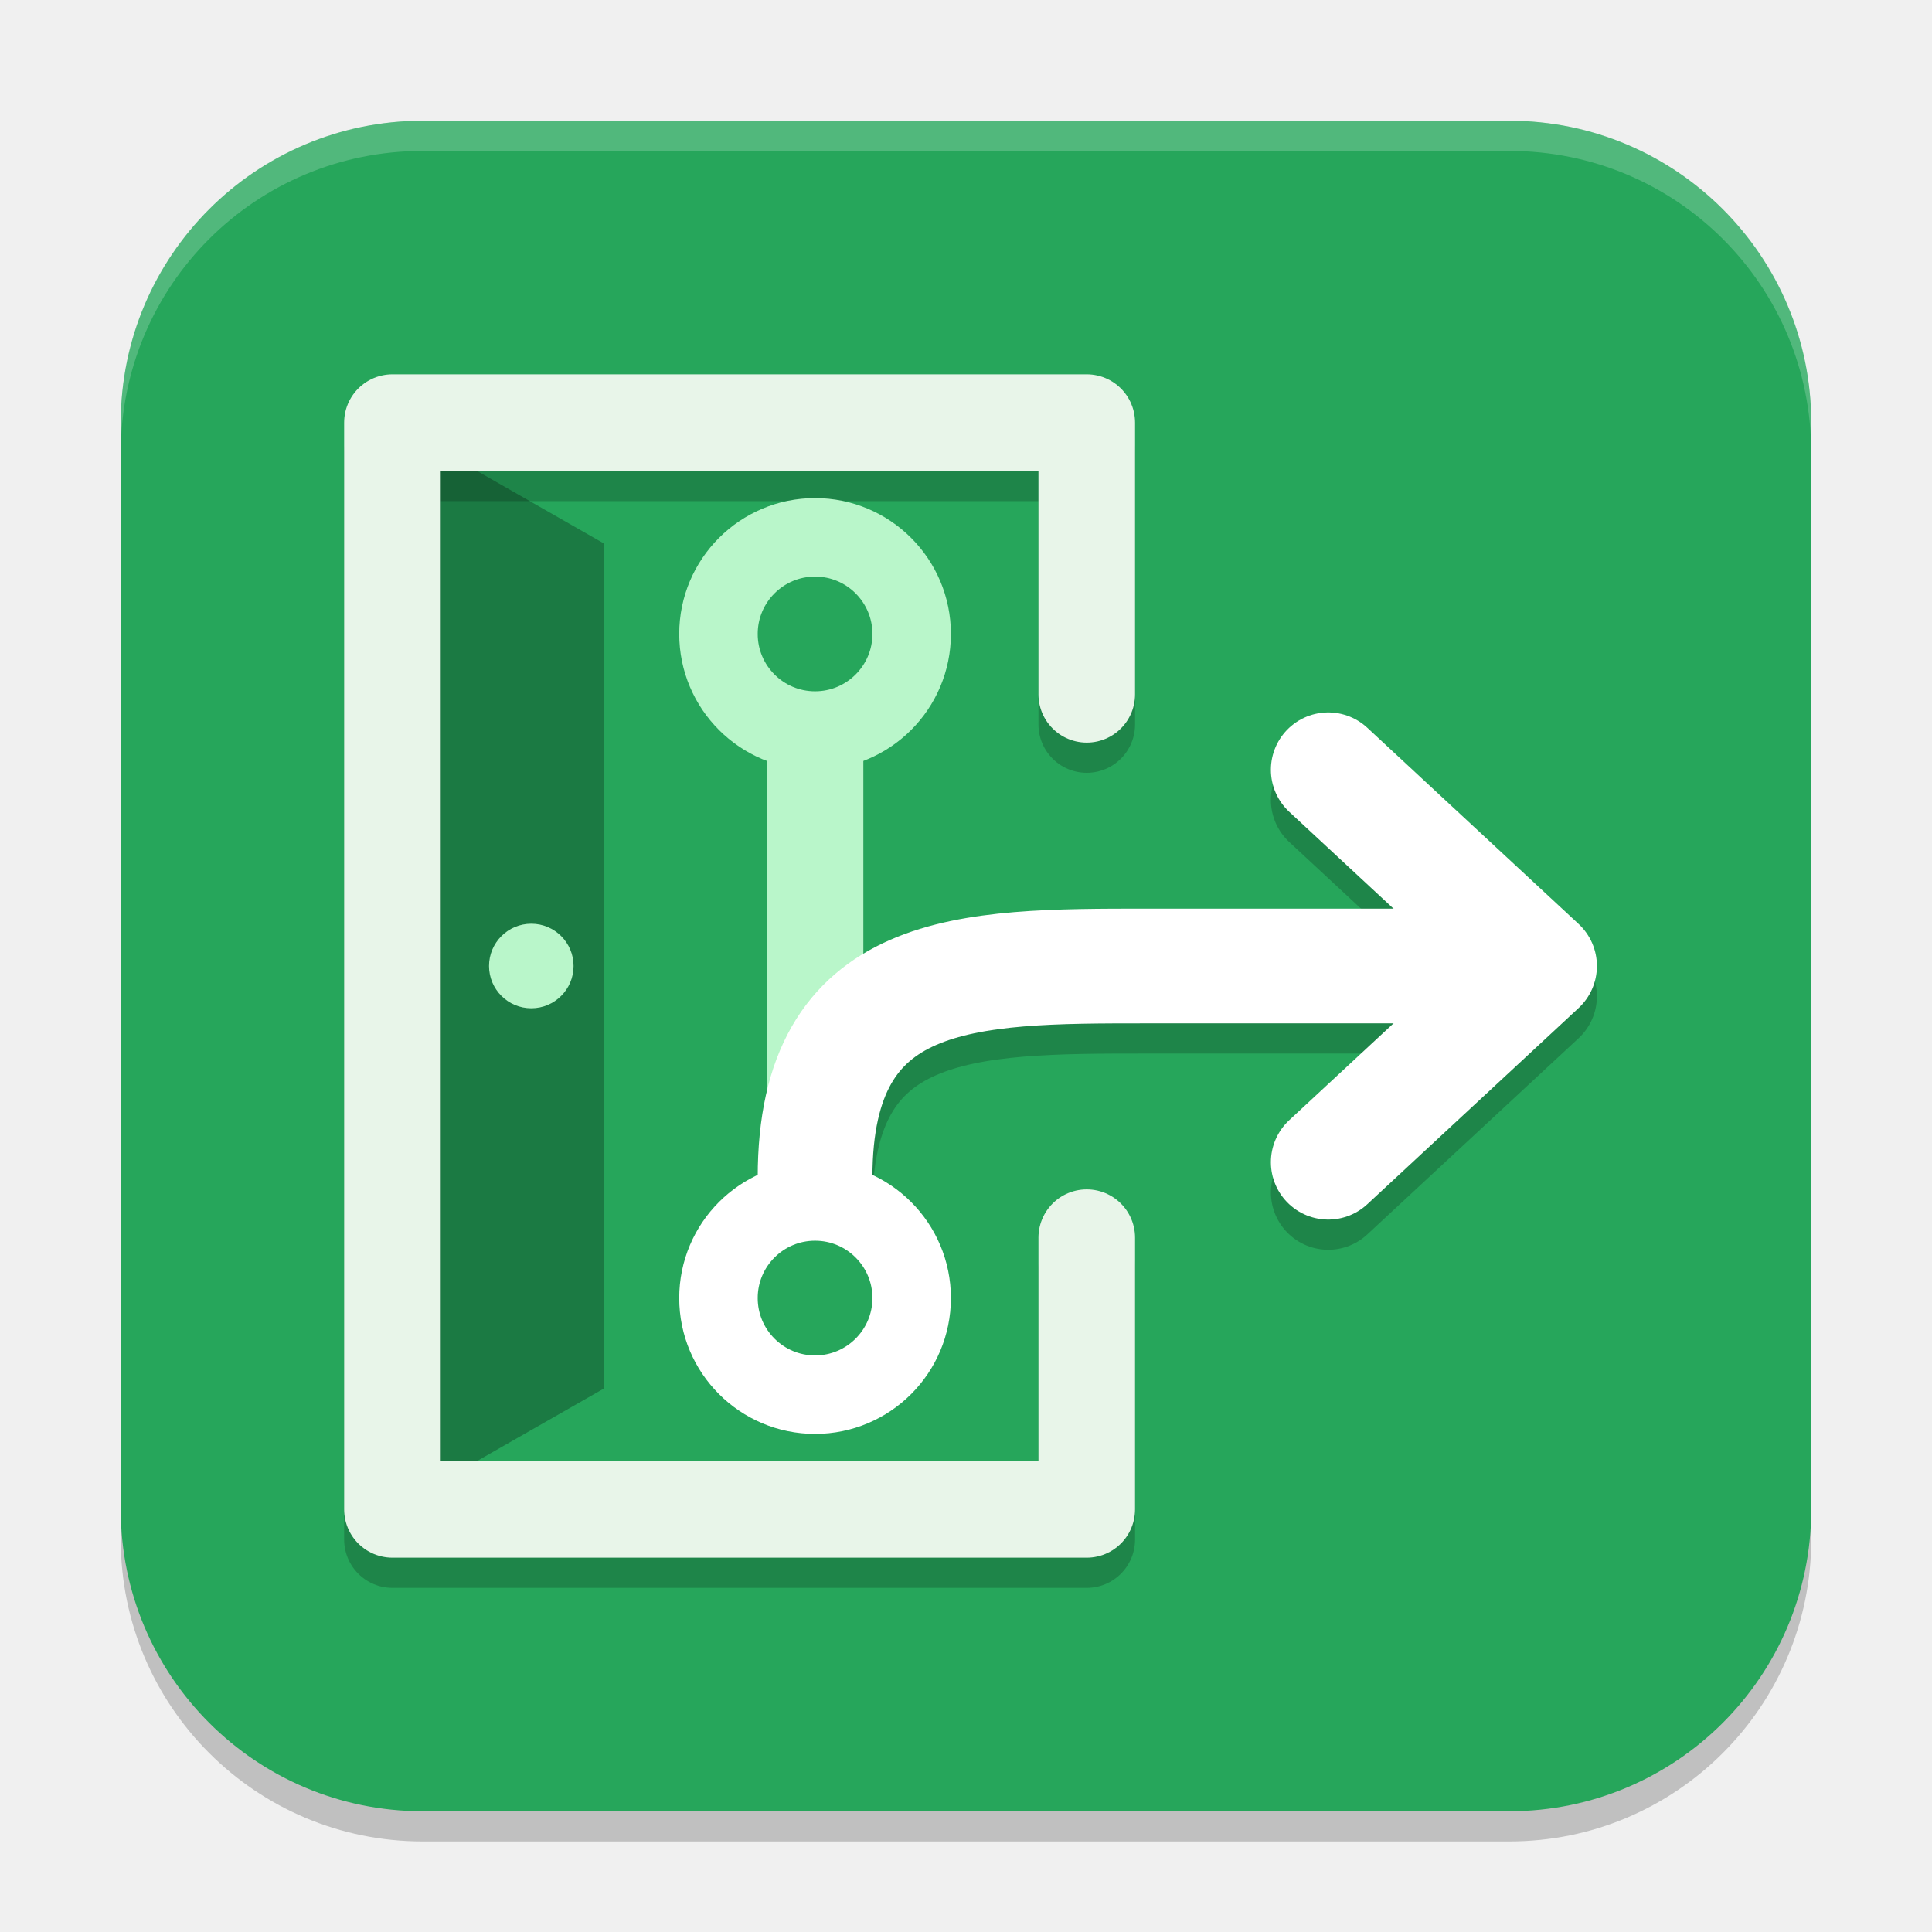
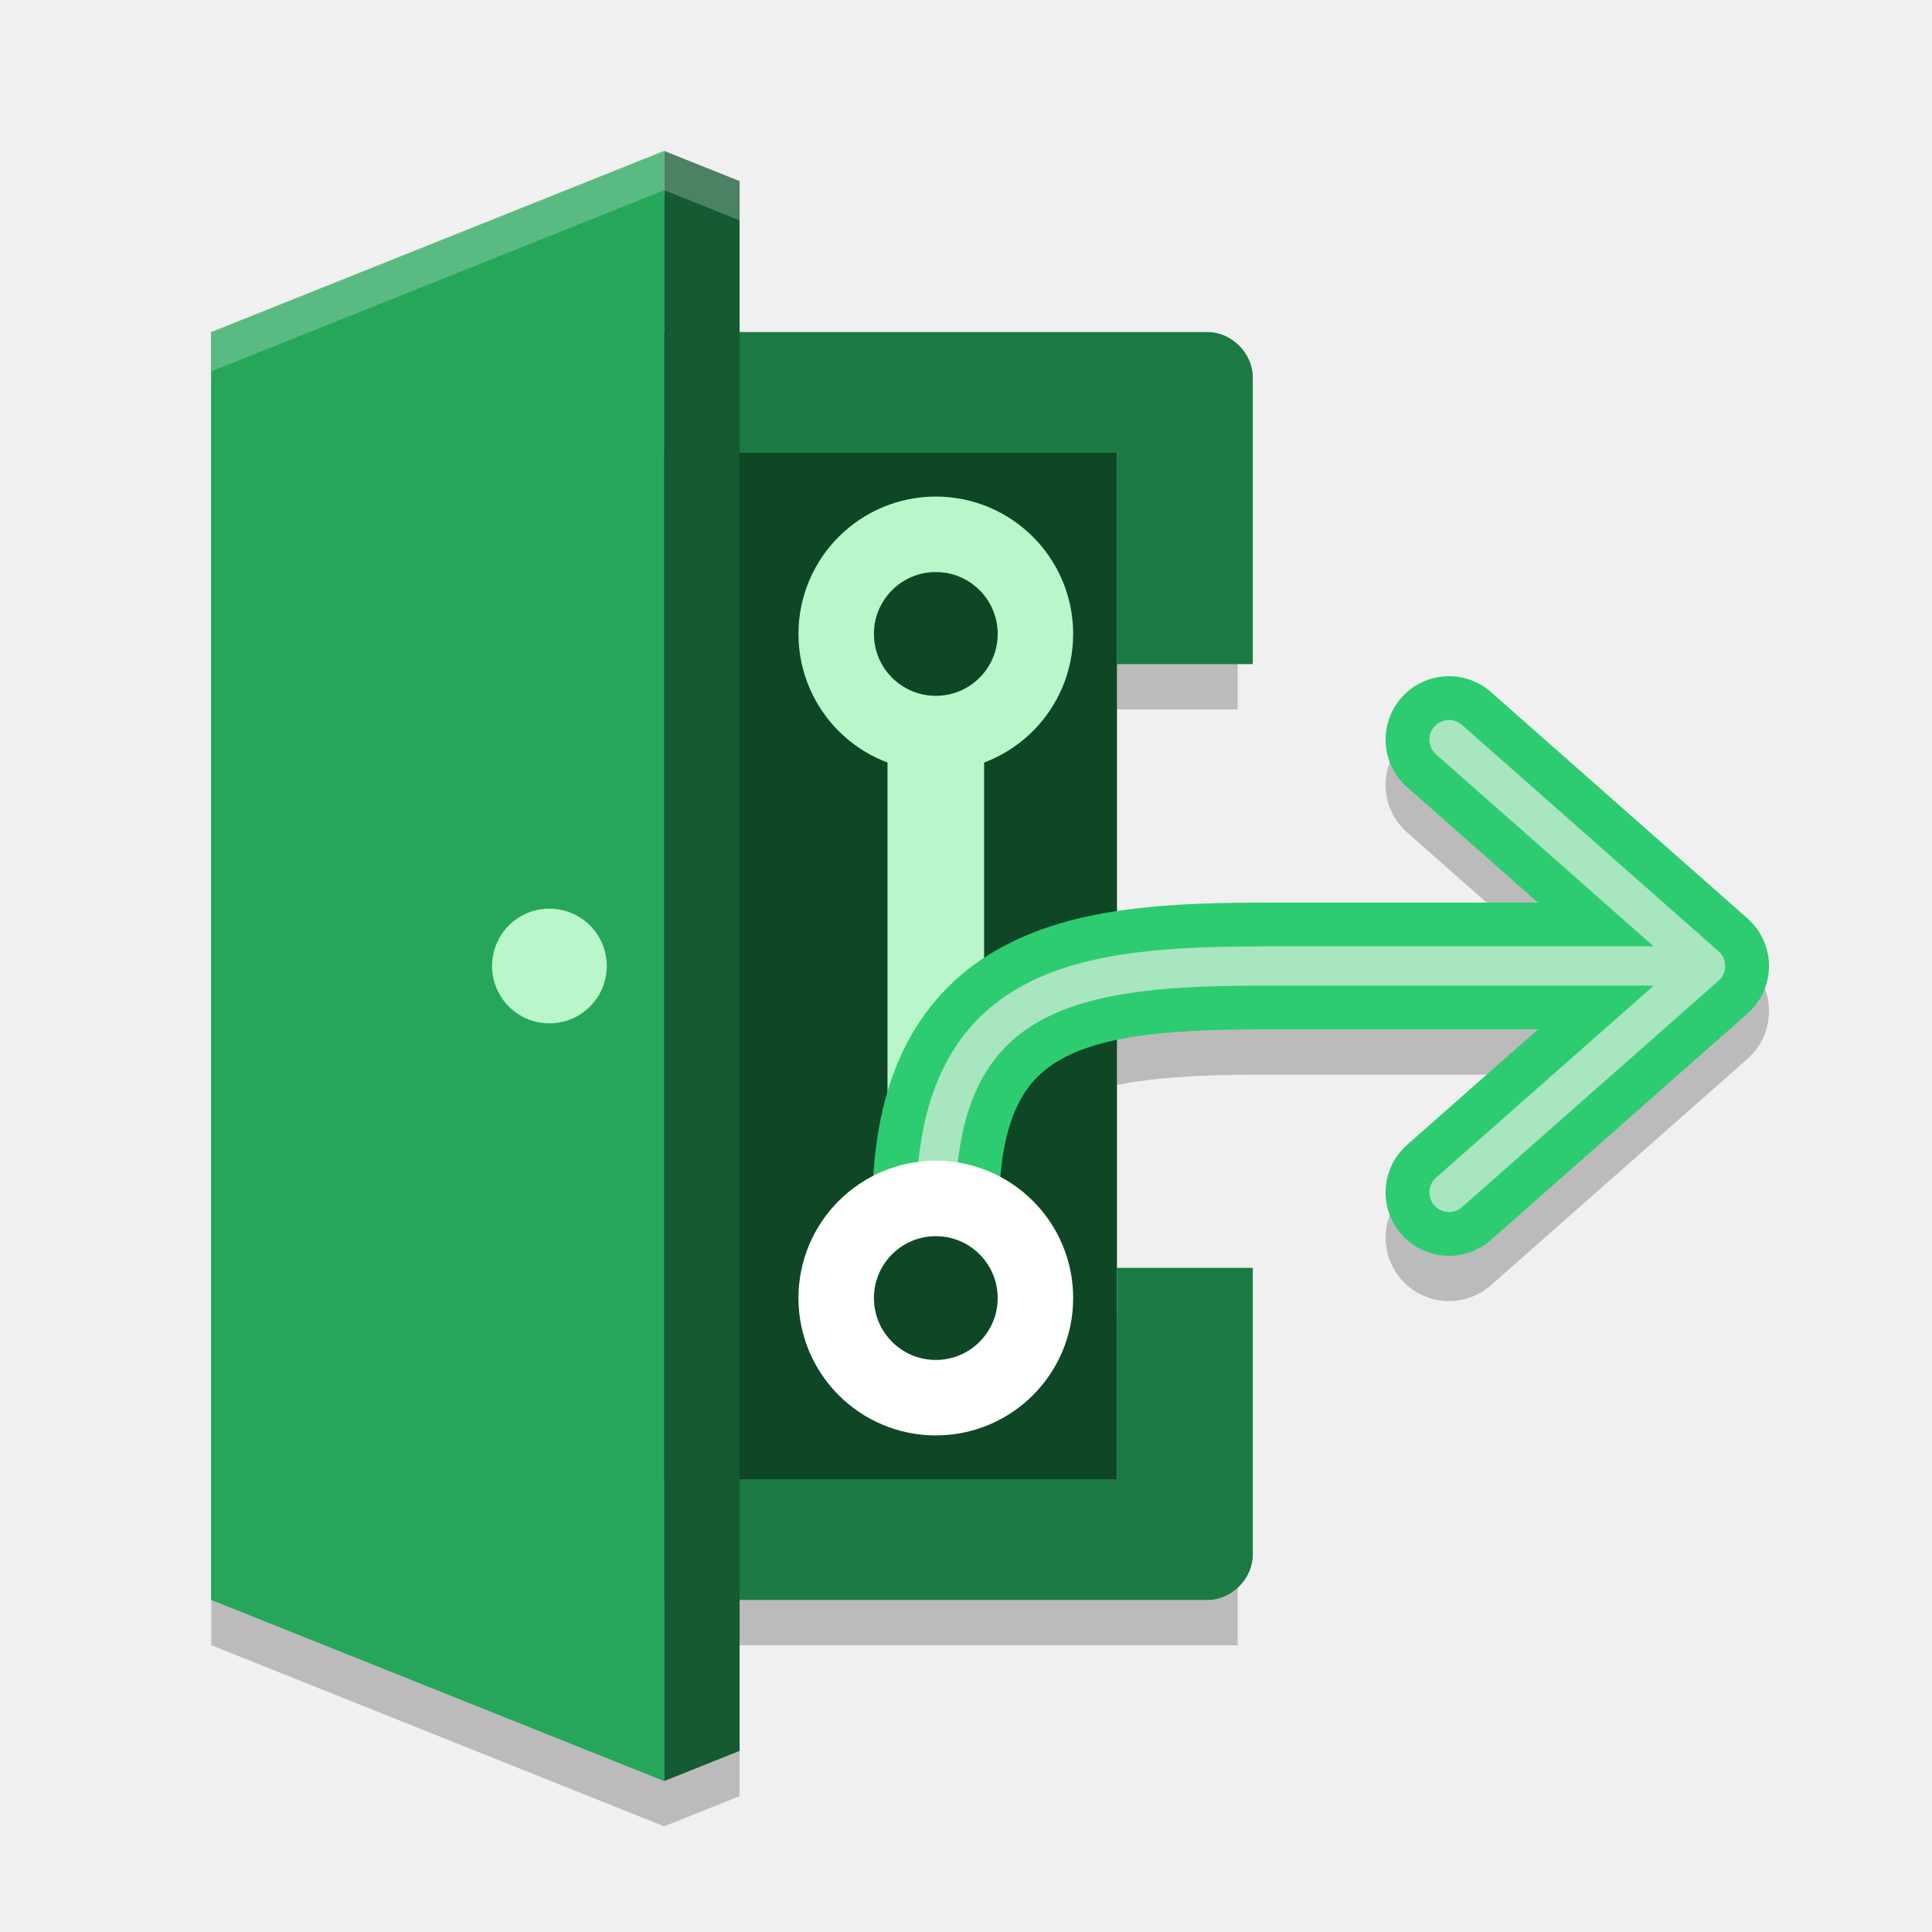
<svg xmlns="http://www.w3.org/2000/svg" width="64" height="64" viewBox="0 0 64 64">
-   <rect style="opacity:0.2" x="4" y="5" width="56" height="56" rx="10" ry="10" />
-   <rect style="fill:#26a65b" x="4" y="4" width="56" height="56" rx="10" ry="10" />
-   <path style="fill:#ffffff;opacity:0.2" d="M 14,4 C 8.46,4 4,8.46 4,14 V 15 C 4,9.46 8.46,5 14,5 H 50 C 55.54,5 60,9.46 60,15 V 14 C 60,8.46 55.54,4 50,4 Z" />
-   <path style="fill:#1b7a43" d="M 13,14 L 20,18 V 46 L 13,50 Z" />
-   <circle style="fill:#b9f6ca" cx="17.6" cy="32" r="1.4" />
-   <g style="opacity:0.2" transform="translate(0,1)" fill="none" stroke="#000000" stroke-linecap="round" stroke-linejoin="round">
-     <path d="M 36,23 V 14 H 13 V 50 H 36 V 41" stroke-width="3.2" />
-     <line x1="27" y1="21" x2="27" y2="43" stroke-width="3.2" />
-     <path d="M 27,39 C 27,32 32,32 38,32 H 50" stroke-width="3.8" />
-     <path d="M 44,25.5 L 51,32 L 44,38.5" stroke-width="3.8" />
-     <circle cx="27" cy="21" r="3.2" fill="#000000" stroke="none" />
-     <circle cx="27" cy="43" r="3.2" fill="#000000" stroke="none" />
+   <g style="opacity:0.22" transform="translate(0,1.5)">
+     <path d="M 7,11 L 22,5 L 24.5,6 V 11 H 41 V 22 H 37 V 42 H 41 V 53 H 24.5 V 58 L 22,59 L 7,53 Z" />
+     <path d="M 31,40 C 31,32.5 36,32 42,32 H 55.5 M 48,24.5 L 56.5,32 L 48,39.5" fill="none" stroke="#000000" stroke-width="4.2" stroke-linecap="round" stroke-linejoin="round" />
  </g>
-   <path d="M 36,23 V 14 H 13 V 50 H 36 V 41" fill="none" stroke="#e8f5e9" stroke-width="3.2" stroke-linecap="round" stroke-linejoin="round" />
-   <line x1="27" y1="21" x2="27" y2="43" stroke="#b9f6ca" stroke-width="3.2" stroke-linecap="round" />
-   <path d="M 27,39 C 27,32 32,32 38,32 H 50" fill="none" stroke="#ffffff" stroke-width="3.8" stroke-linecap="round" />
-   <path d="M 44,25.5 L 51,32 L 44,38.5" fill="none" stroke="#ffffff" stroke-width="3.8" stroke-linecap="round" stroke-linejoin="round" />
-   <circle cx="27" cy="21" r="3.2" fill="#26a65b" stroke="#b9f6ca" stroke-width="2.6" />
-   <circle cx="27" cy="43" r="3.2" fill="#26a65b" stroke="#ffffff" stroke-width="2.6" />
+   <rect style="fill:#0f4726" x="10" y="14" width="27" height="36" rx="1" />
+   <path style="fill:#1b7a43" d="M 7,11 H 40 C 40.8,11 41.5,11.7 41.5,12.5 V 22 H 37 V 15 H 11 V 49 H 37 V 42 H 41.5 V 51.5 C 41.5,52.3 40.8,53 40,53 H 7 Z" />
+   <polygon style="fill:#145a32" points="22,5 24.5,6 24.5,58 22,59" />
+   <polygon style="fill:#26a65b" points="7,11 22,5 22,59 7,53" />
+   <path style="fill:#ffffff;opacity:0.24" d="M 7,11 L 22,5 L 24.5,6 L 24.5,7.3 L 22,6.3 L 7,12.3 Z" />
+   <circle style="fill:#b9f6ca" cx="18.2" cy="32" r="1.9" />
+   <line x1="31" y1="21" x2="31" y2="43" stroke="#b9f6ca" stroke-width="3.2" stroke-linecap="round" />
+   <path d="M 31,40 C 31,32.5 36,32 42,32 H 55.5" fill="none" stroke="#2ecc71" stroke-width="4.2" stroke-linecap="round" />
+   <path d="M 48,24.5 L 56.5,32 L 48,39.5" fill="none" stroke="#2ecc71" stroke-width="4.2" stroke-linecap="round" stroke-linejoin="round" />
+   <path d="M 31,40 C 31,32.5 36,32 42,32 H 55.5 M 48,24.5 L 56.5,32 L 48,39.5" fill="none" stroke="#e8f5e9" stroke-width="1.3" stroke-linecap="round" stroke-linejoin="round" opacity="0.65" />
+   <circle cx="31" cy="21" r="3.3" fill="#0f4726" stroke="#b9f6ca" stroke-width="2.5" />
+   <circle cx="31" cy="43" r="3.3" fill="#0f4726" stroke="#ffffff" stroke-width="2.5" />
</svg>
